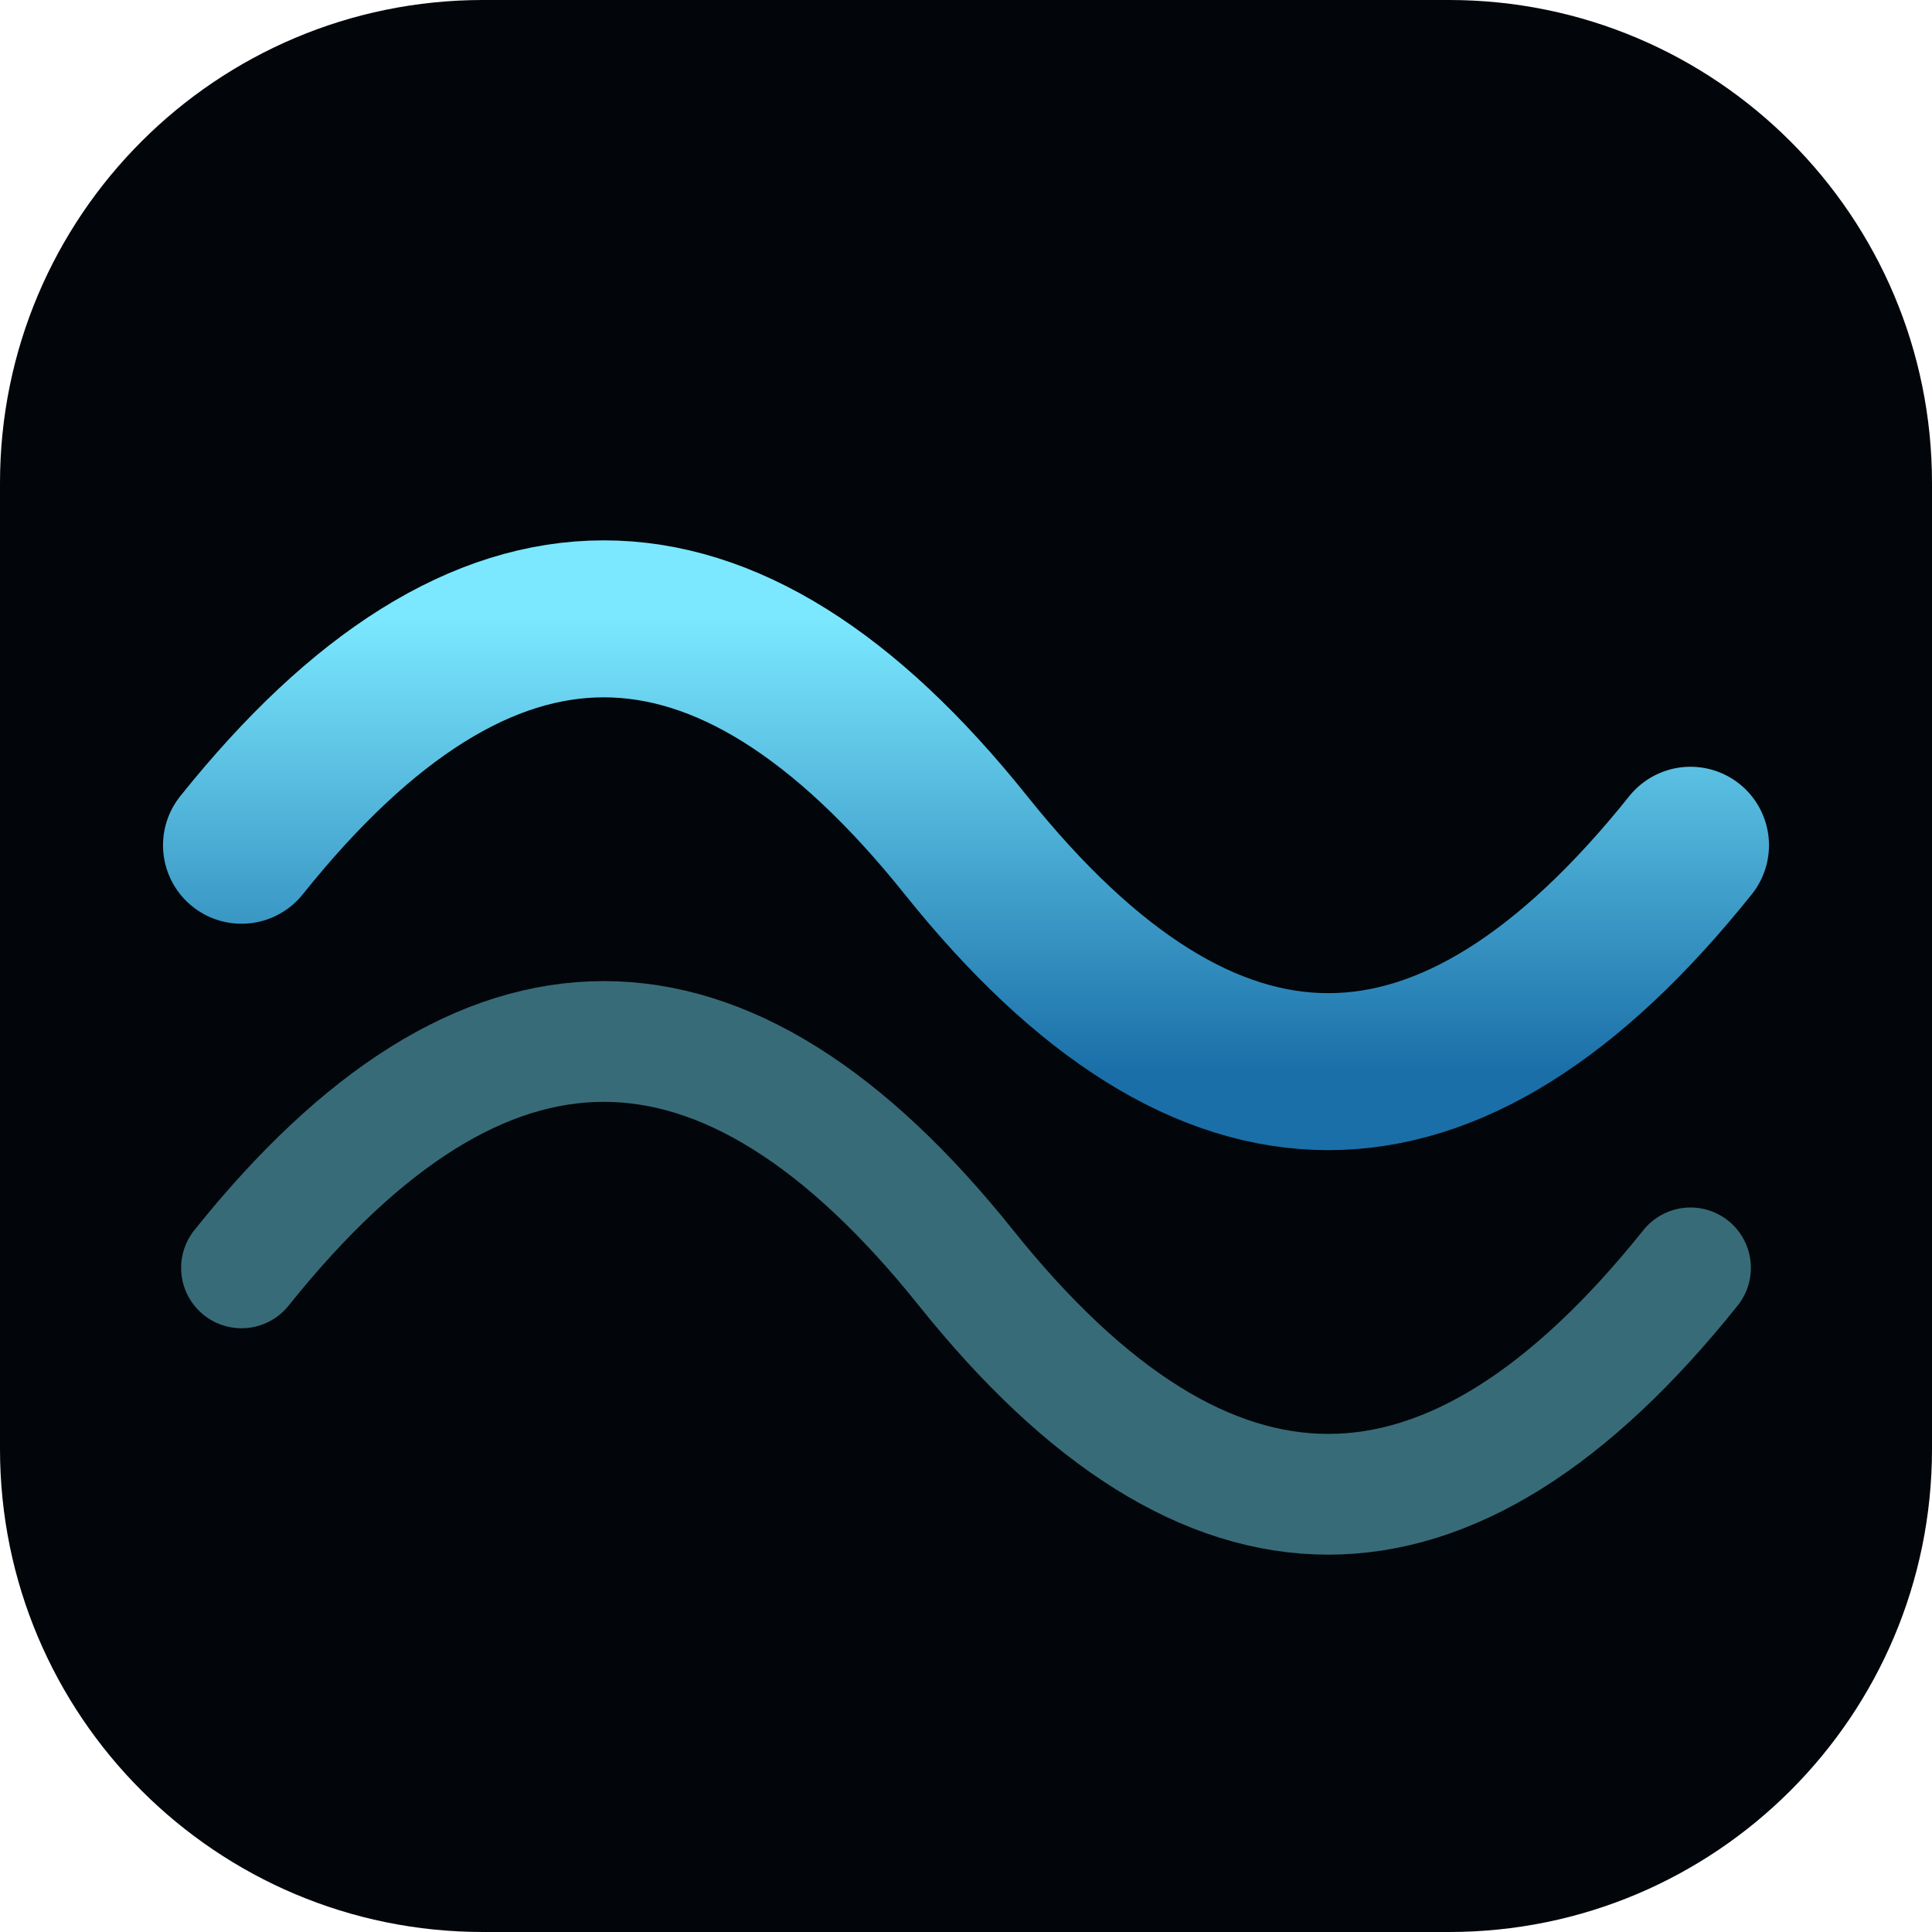
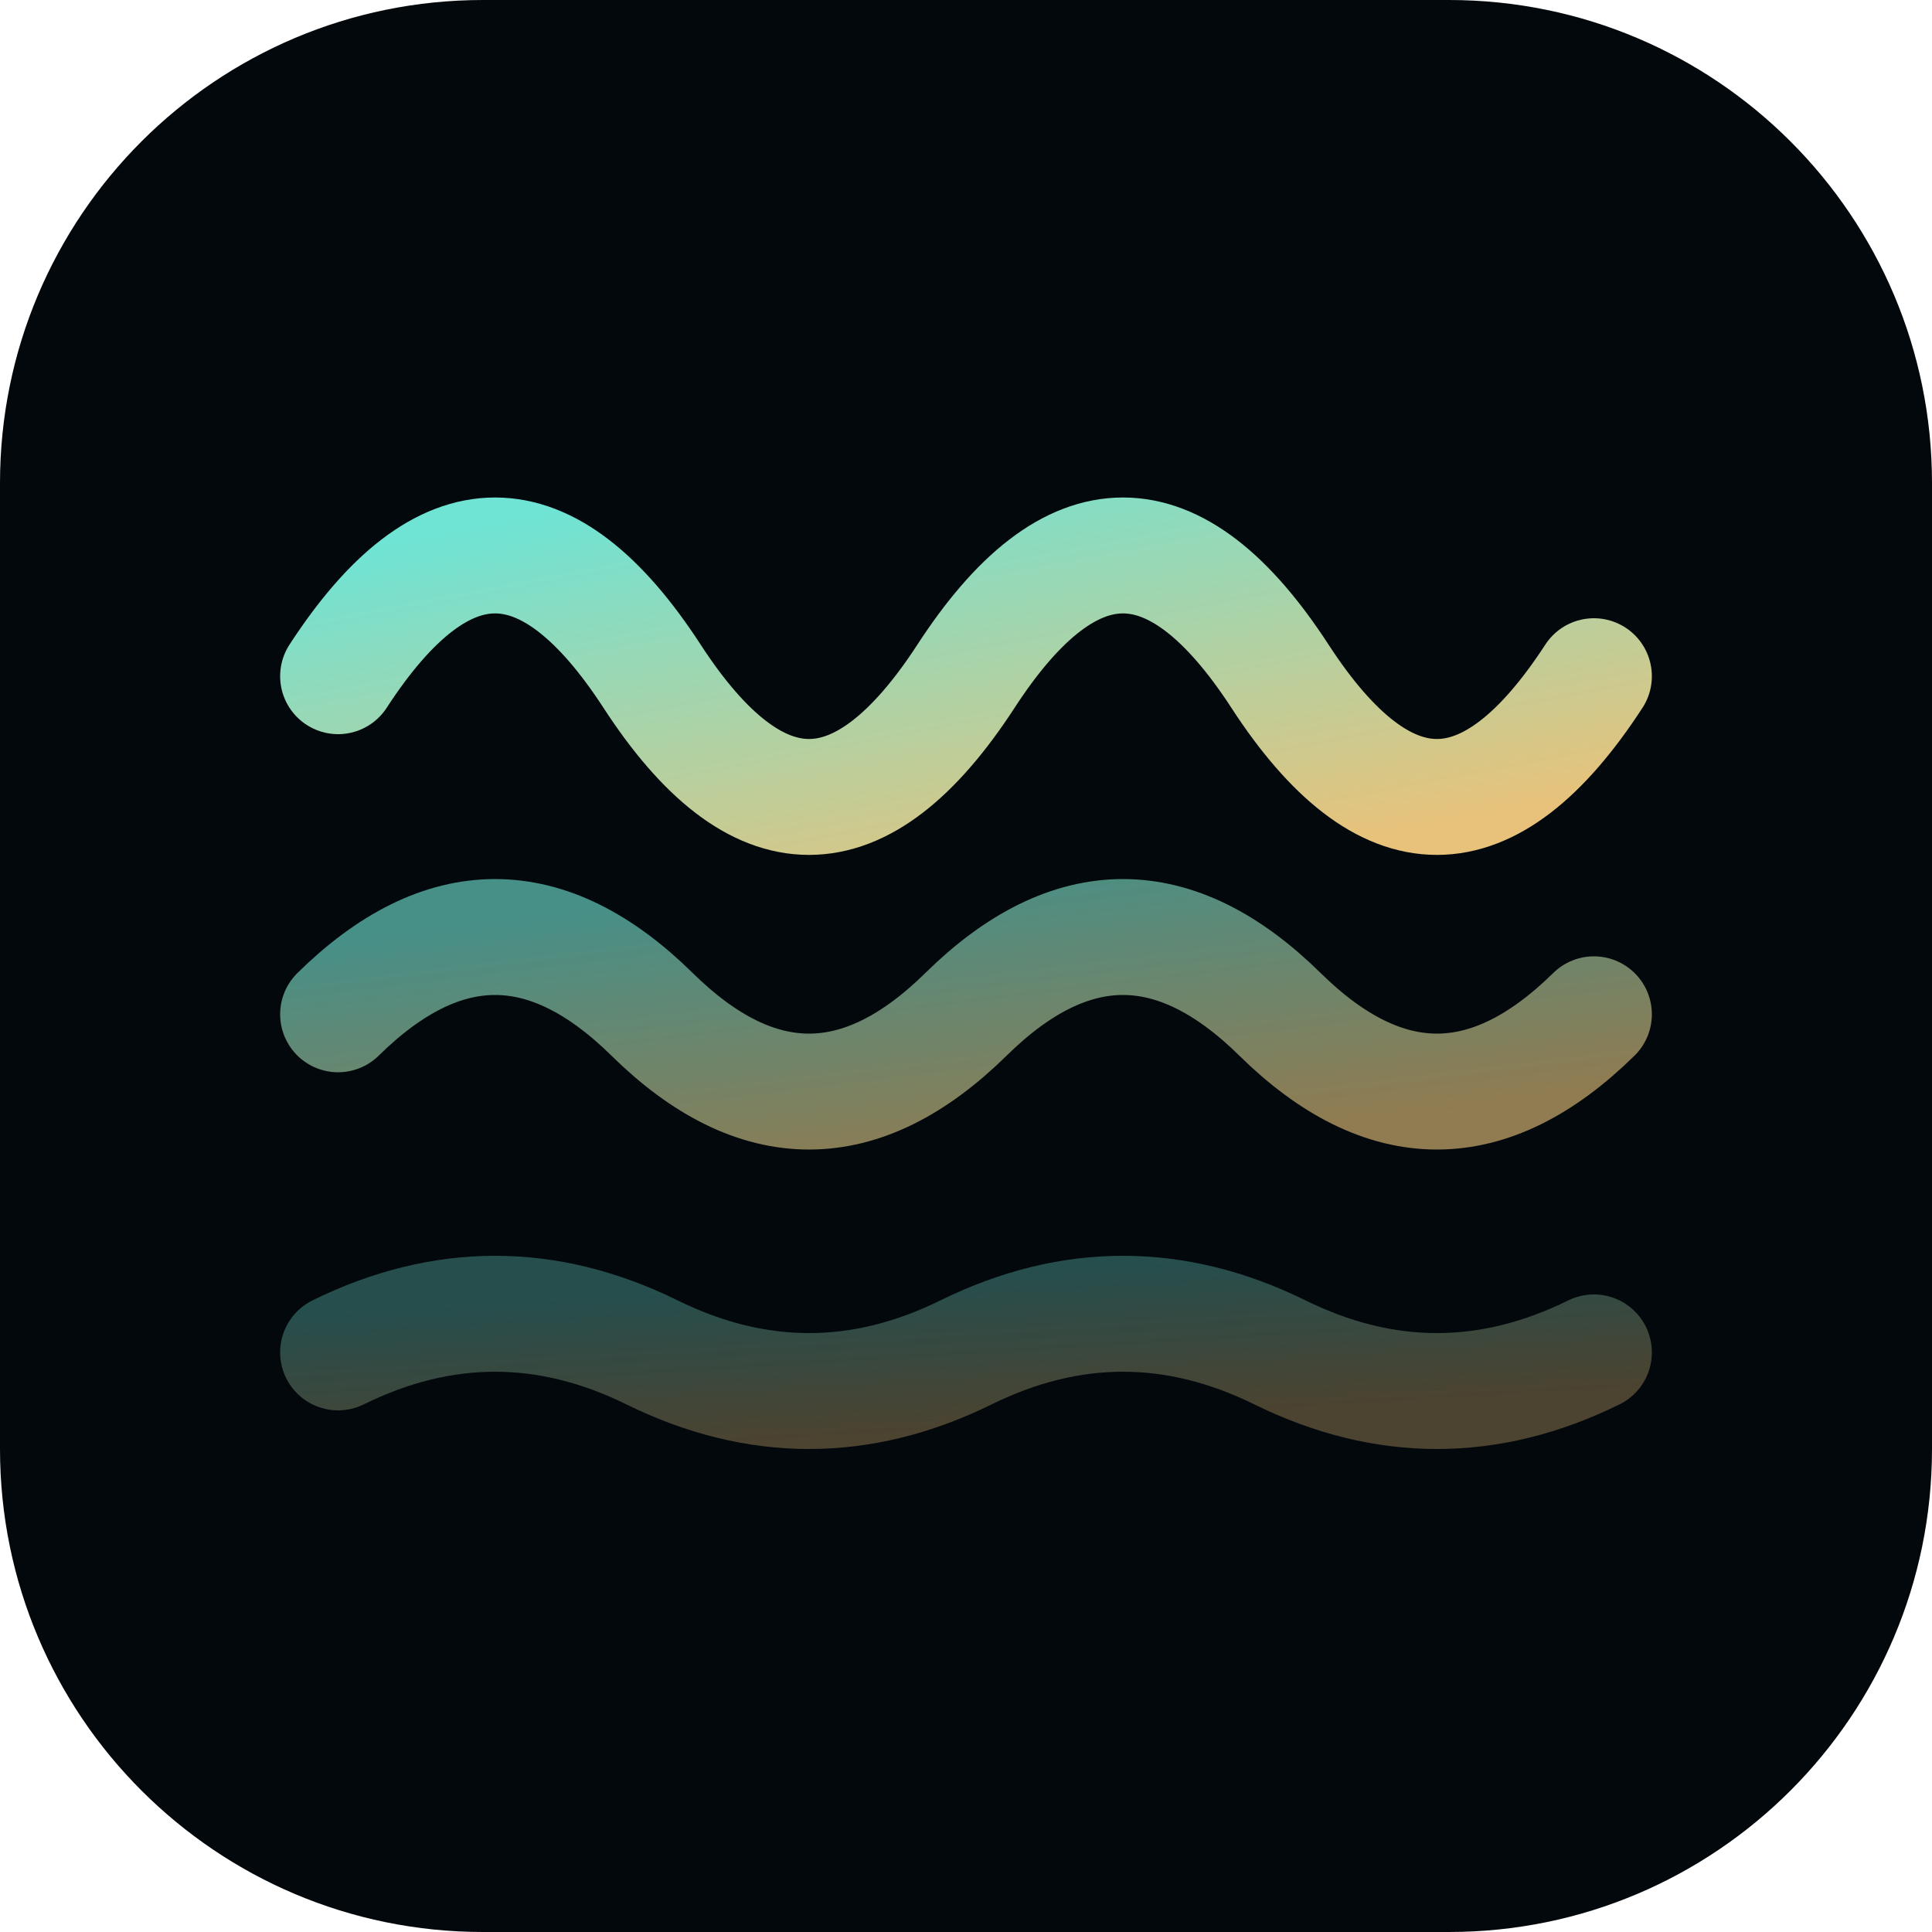
- <svg xmlns="http://www.w3.org/2000/svg" viewBox="0 0 32 32">
+ <svg xmlns="http://www.w3.org/2000/svg" viewBox="0 0 40 40">
  <defs>
-     <linearGradient id="g" x1="0" y1="0" x2="0" y2="1">
-       <stop offset="0" stop-color="#7be8ff" />
-       <stop offset="1" stop-color="#1a6fa8" />
+     <linearGradient id="g" x1="0" y1="0" x2="1" y2="1">
+       <stop offset="0" stop-color="#6fe3d4" />
+       <stop offset="1" stop-color="#e8c27a" />
    </linearGradient>
  </defs>
-   <rect width="32" height="32" rx="8" fill="#02060a" />
-   <path d="M4 14c4-5 8-5 12 0s8 5 12 0" fill="none" stroke="url(#g)" stroke-width="2.6" stroke-linecap="round" />
-   <path d="M4 21c4-5 8-5 12 0s8 5 12 0" fill="none" stroke="#7be8ff" stroke-opacity=".45" stroke-width="2" stroke-linecap="round" />
+   <rect width="40" height="40" rx="10" fill="#03080d" />
+   <g fill="none" stroke="url(#g)" stroke-width="2.4" stroke-linecap="round">
+     <path d="M7 14q3.25-5 6.5 0t6.5 0 6.5 0 6.5 0" />
+     <path d="M7 21q3.25-3.2 6.5 0t6.5 0 6.5 0 6.5 0" stroke-opacity=".62" />
+     <path d="M7 28q3.25-1.6 6.5 0t6.5 0 6.5 0 6.5 0" stroke-opacity=".32" />
+   </g>
</svg>
